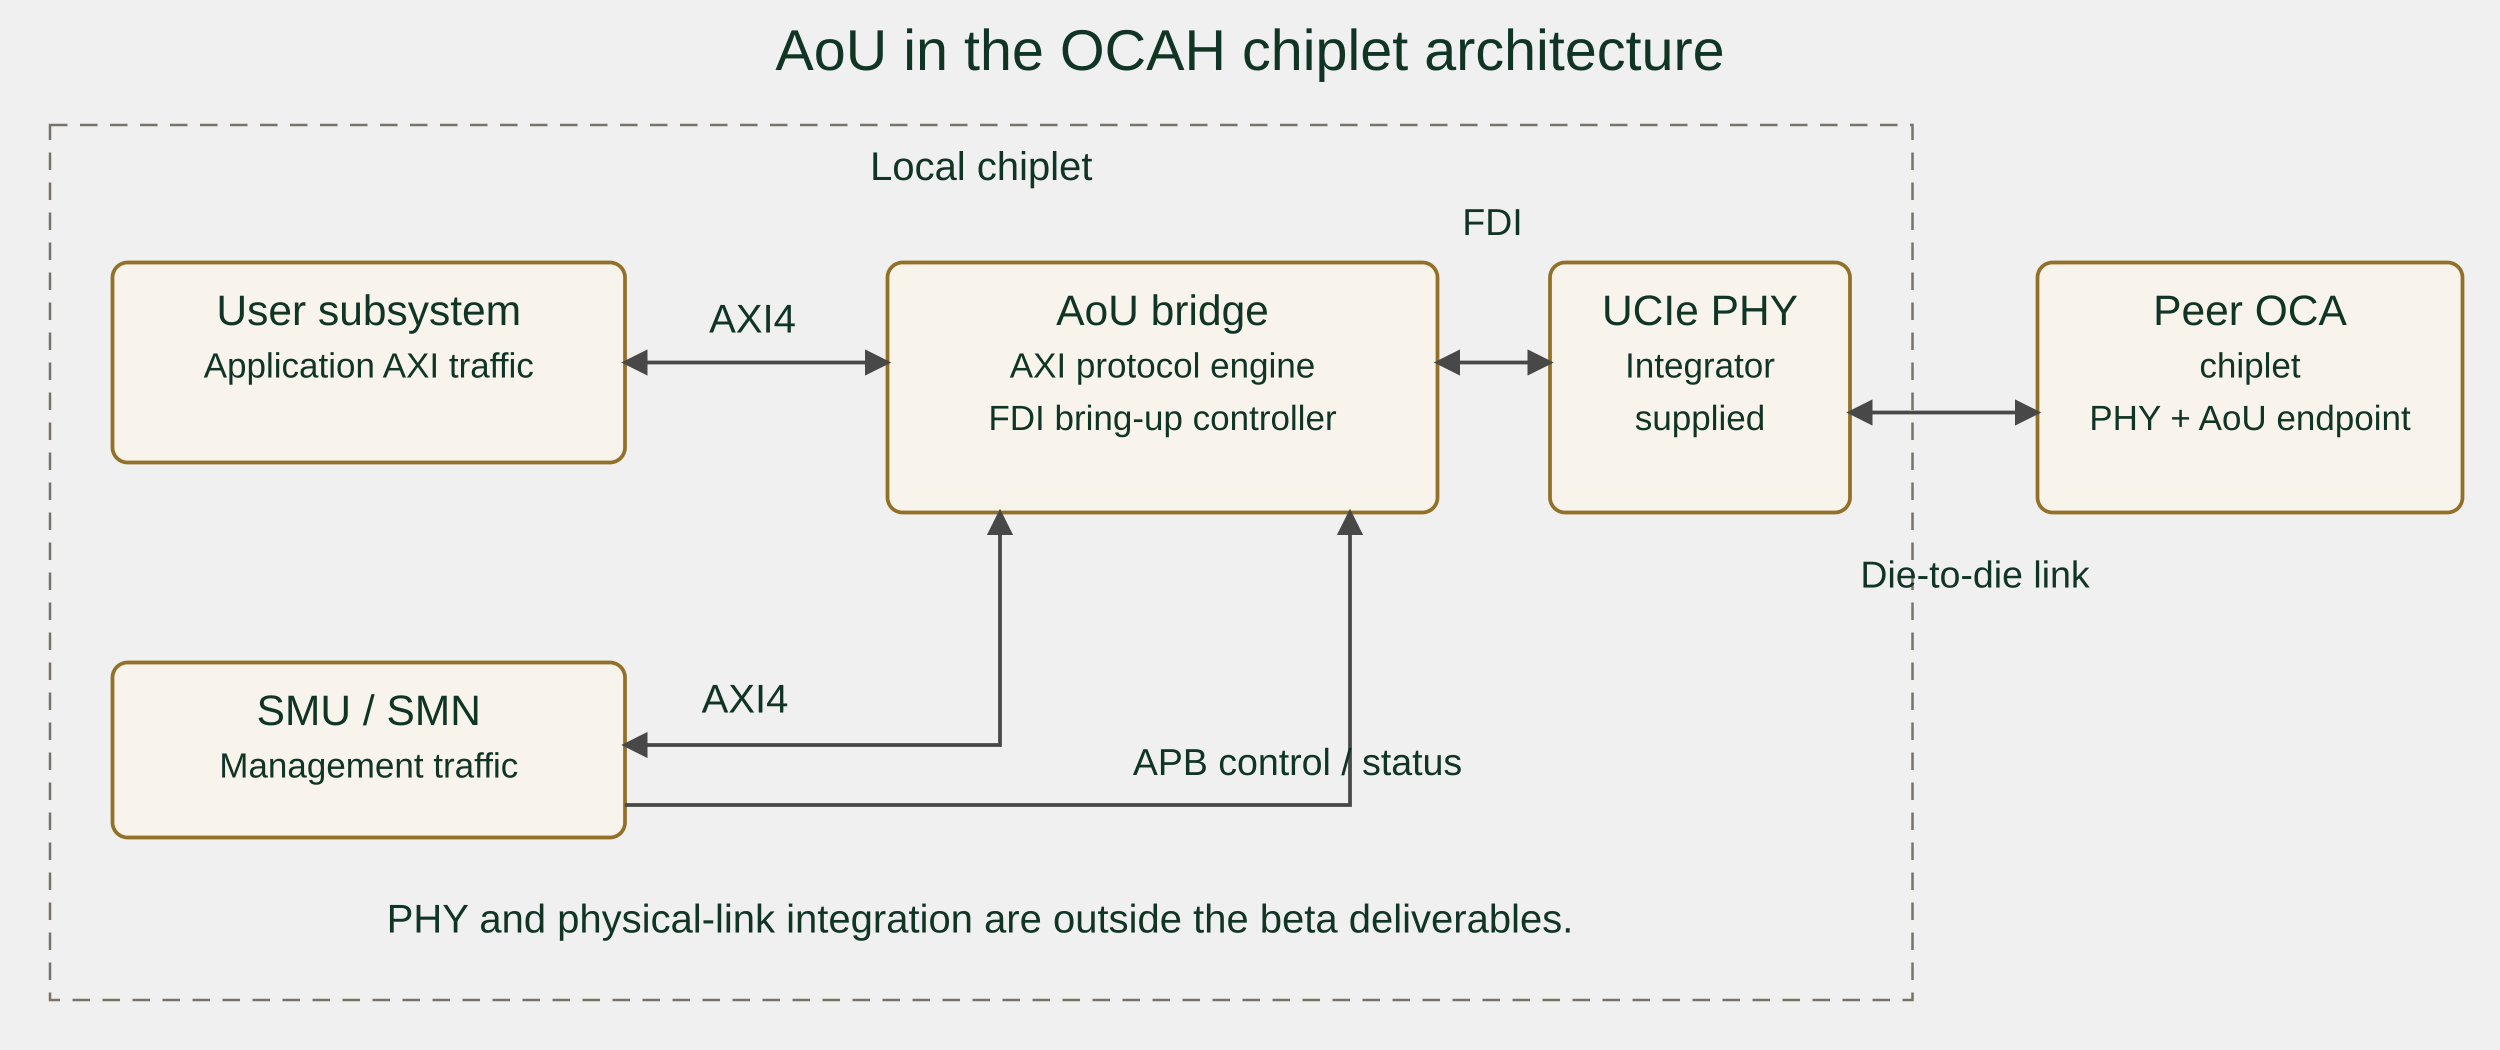
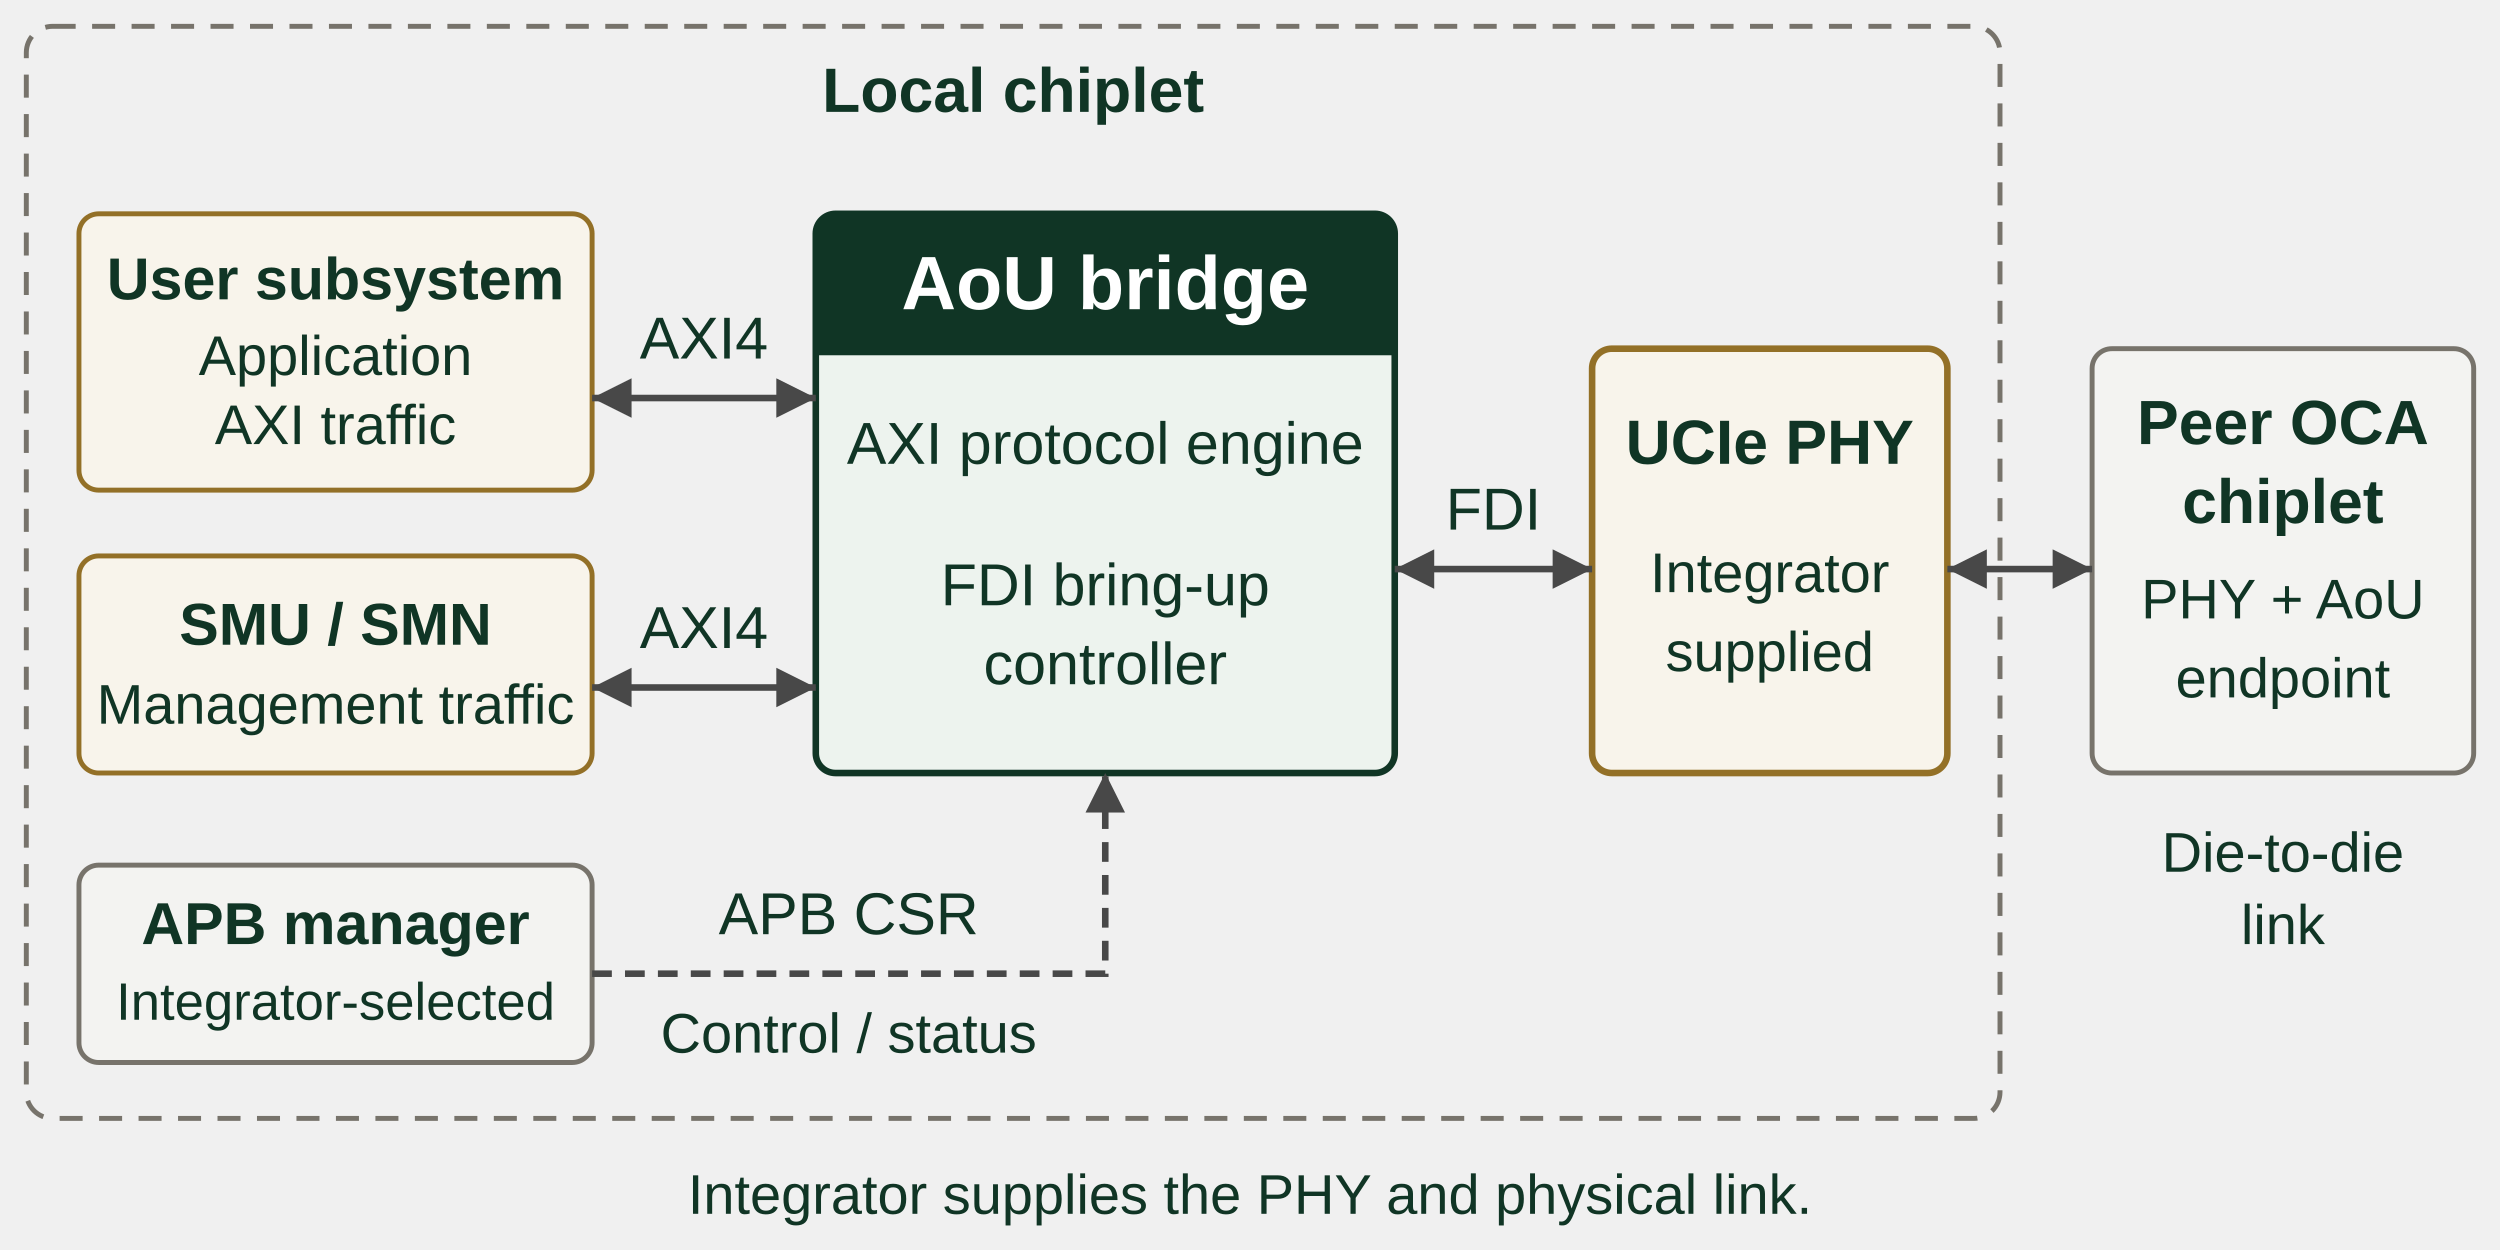
- <svg xmlns="http://www.w3.org/2000/svg" width="1000" height="420" viewBox="0 0 1000 420">
+ <svg xmlns="http://www.w3.org/2000/svg" width="760" height="380" viewBox="0 0 760 380" role="img" aria-labelledby="title description">
  <defs>
-     <marker id="end" markerWidth="7" markerHeight="7" refX="6" refY="3.5" orient="auto">
-       <path d="M0 0 L7 3.5 L0 7 Z" fill="#484848" />
+     <marker id="end" markerWidth="6" markerHeight="6" refX="6" refY="3" orient="auto">
+       <path d="M0 0 L6 3 L0 6 Z" fill="#484848" />
    </marker>
-     <marker id="start" markerWidth="7" markerHeight="7" refX="1" refY="3.5" orient="auto">
-       <path d="M7 0 L0 3.5 L7 7 Z" fill="#484848" />
+     <marker id="start" markerWidth="6" markerHeight="6" refX="0" refY="3" orient="auto">
+       <path d="M6 0 L0 3 L6 6 Z" fill="#484848" />
    </marker>
  </defs>
-   <text x="500" y="28" text-anchor="middle" font-family="Arial, sans-serif" font-size="23" fill="#103525">AoU in the OCAH chiplet architecture</text>
-   <rect x="20" y="50" width="745" height="350" fill="none" stroke="#77736b" stroke-dasharray="7 5" />
-   <text x="392.5" y="72" text-anchor="middle" font-family="Arial, sans-serif" font-size="16" fill="#103525">Local chiplet</text>
-   <rect x="45" y="105" width="205" height="80" rx="6" fill="#f8f4eb" stroke="#937027" stroke-width="1.5" />
-   <text x="147.5" y="130" text-anchor="middle" font-family="Arial, sans-serif" font-size="17" fill="#103525">User subsystem</text>
-   <text x="147.5" y="151" text-anchor="middle" font-family="Arial, sans-serif" font-size="14" fill="#103525">Application AXI traffic</text>
-   <rect x="45" y="265" width="205" height="70" rx="6" fill="#f8f4eb" stroke="#937027" stroke-width="1.5" />
-   <text x="147.5" y="290" text-anchor="middle" font-family="Arial, sans-serif" font-size="17" fill="#103525">SMU / SMN</text>
-   <text x="147.5" y="311" text-anchor="middle" font-family="Arial, sans-serif" font-size="14" fill="#103525">Management traffic</text>
-   <rect x="355" y="105" width="220" height="100" rx="6" fill="#f8f4eb" stroke="#937027" stroke-width="1.5" />
-   <text x="465" y="130" text-anchor="middle" font-family="Arial, sans-serif" font-size="17" fill="#103525">AoU bridge</text>
-   <text x="465" y="151" text-anchor="middle" font-family="Arial, sans-serif" font-size="14" fill="#103525">AXI protocol engine</text>
-   <text x="465" y="172" text-anchor="middle" font-family="Arial, sans-serif" font-size="14" fill="#103525">FDI bring-up controller</text>
-   <rect x="620" y="105" width="120" height="100" rx="6" fill="#f8f4eb" stroke="#937027" stroke-width="1.5" />
-   <text x="680" y="130" text-anchor="middle" font-family="Arial, sans-serif" font-size="17" fill="#103525">UCIe PHY</text>
-   <text x="680" y="151" text-anchor="middle" font-family="Arial, sans-serif" font-size="14" fill="#103525">Integrator</text>
-   <text x="680" y="172" text-anchor="middle" font-family="Arial, sans-serif" font-size="14" fill="#103525">supplied</text>
-   <path d="M250 145 H355" fill="none" stroke="#484848" stroke-width="1.5" marker-end="url(#end)" marker-start="url(#start)" />
-   <text x="301" y="133" text-anchor="middle" font-family="Arial, sans-serif" font-size="16" fill="#103525">AXI4</text>
-   <path d="M250 298 H400 V205" fill="none" stroke="#484848" stroke-width="1.5" marker-end="url(#end)" marker-start="url(#start)" />
-   <text x="298" y="285" text-anchor="middle" font-family="Arial, sans-serif" font-size="16" fill="#103525">AXI4</text>
-   <path d="M575 145 H620" fill="none" stroke="#484848" stroke-width="1.5" marker-end="url(#end)" marker-start="url(#start)" />
-   <text x="597" y="94" text-anchor="middle" font-family="Arial, sans-serif" font-size="15" fill="#103525">FDI</text>
-   <path d="M250 322 H540 V205" fill="none" stroke="#484848" stroke-width="1.5" marker-end="url(#end)" />
-   <text x="519" y="310" text-anchor="middle" font-family="Arial, sans-serif" font-size="15" fill="#103525">APB control / status</text>
-   <rect x="815" y="105" width="170" height="100" rx="6" fill="#f8f4eb" stroke="#937027" stroke-width="1.5" />
-   <text x="900" y="130" text-anchor="middle" font-family="Arial, sans-serif" font-size="17" fill="#103525">Peer OCA</text>
-   <text x="900" y="151" text-anchor="middle" font-family="Arial, sans-serif" font-size="14" fill="#103525">chiplet</text>
-   <text x="900" y="172" text-anchor="middle" font-family="Arial, sans-serif" font-size="14" fill="#103525">PHY + AoU endpoint</text>
-   <path d="M740 165 H815" fill="none" stroke="#484848" stroke-width="1.5" marker-end="url(#end)" marker-start="url(#start)" />
-   <text x="790" y="235" text-anchor="middle" font-family="Arial, sans-serif" font-size="15" fill="#103525">Die-to-die link</text>
-   <text x="392" y="373" text-anchor="middle" font-family="Arial, sans-serif" font-size="16" fill="#103525">PHY and physical-link integration are outside the beta deliverables.</text>
+   <g font-family="Arial, sans-serif" text-anchor="middle" fill="#103525">
+     <rect x="8" y="8" width="600" height="332" rx="8" fill="none" stroke="#77736b" stroke-width="1.5" stroke-dasharray="7 5" />
+     <text x="308" y="34" font-size="19" font-weight="bold">Local chiplet</text>
+     <g fill="#f8f4eb" stroke="#937027" stroke-width="1.5">
+       <rect x="24" y="65" width="156" height="84" rx="6" />
+       <rect x="24" y="169" width="156" height="66" rx="6" />
+     </g>
+     <text x="102" y="91" font-size="18" font-weight="bold">User subsystem</text>
+     <text x="102" y="114" font-size="17">Application</text>
+     <text x="102" y="135" font-size="17">AXI traffic</text>
+     <text x="102" y="196" font-size="18" font-weight="bold">SMU / SMN</text>
+     <text x="102" y="220" font-size="17">Management traffic</text>
+     <rect x="248" y="65" width="176" height="170" rx="6" fill="#edf3ee" stroke="#103525" stroke-width="2" />
+     <path d="M254 65 H418 Q424 65 424 71 V108 H248 V71 Q248 65 254 65 Z" fill="#103525" />
+     <text x="336" y="94" font-size="23" font-weight="bold" fill="#ffffff">AoU bridge</text>
+     <text x="336" y="141" font-size="18">AXI protocol engine</text>
+     <text x="336" y="184" font-size="18">FDI bring-up</text>
+     <text x="336" y="208" font-size="18">controller</text>
+     <rect x="484" y="106" width="108" height="129" rx="6" fill="#f8f4eb" stroke="#937027" stroke-width="2" />
+     <text x="538" y="141" font-size="19" font-weight="bold">UCIe PHY</text>
+     <text x="538" y="180" font-size="17">Integrator</text>
+     <text x="538" y="204" font-size="17">supplied</text>
+     <rect x="636" y="106" width="116" height="129" rx="6" fill="#f3f3f1" stroke="#77736b" stroke-width="1.5" />
+     <text x="694" y="135" font-size="19" font-weight="bold">Peer OCA</text>
+     <text x="694" y="159" font-size="19" font-weight="bold">chiplet</text>
+     <text x="694" y="188" font-size="17">PHY + AoU</text>
+     <text x="694" y="212" font-size="17">endpoint</text>
+     <g fill="none" stroke="#484848" stroke-width="2">
+       <path d="M180 121 H248" marker-start="url(#start)" marker-end="url(#end)" />
+       <path d="M180 209 H248" marker-start="url(#start)" marker-end="url(#end)" />
+       <path d="M424 173 H484" marker-start="url(#start)" marker-end="url(#end)" />
+       <path d="M592 173 H636" marker-start="url(#start)" marker-end="url(#end)" />
+     </g>
+     <text x="214" y="109" font-size="18">AXI4</text>
+     <text x="214" y="197" font-size="18">AXI4</text>
+     <text x="454" y="161" font-size="18">FDI</text>
+     <text x="694" y="265" font-size="17">Die-to-die</text>
+     <text x="694" y="287" font-size="17">link</text>
+     <rect x="24" y="263" width="156" height="60" rx="6" fill="#f3f3f1" stroke="#77736b" stroke-width="1.5" />
+     <text x="102" y="287" font-size="18" font-weight="bold">APB manager</text>
+     <text x="102" y="310" font-size="16">Integrator-selected</text>
+     <path d="M180 296 H336 V235" fill="none" stroke="#484848" stroke-width="2" stroke-dasharray="6 4" marker-end="url(#end)" />
+     <text x="258" y="284" font-size="18">APB CSR</text>
+     <text x="258" y="320" font-size="17">Control / status</text>
+     <text x="380" y="369" font-size="17">Integrator supplies the PHY and physical link.</text>
+   </g>
</svg>
